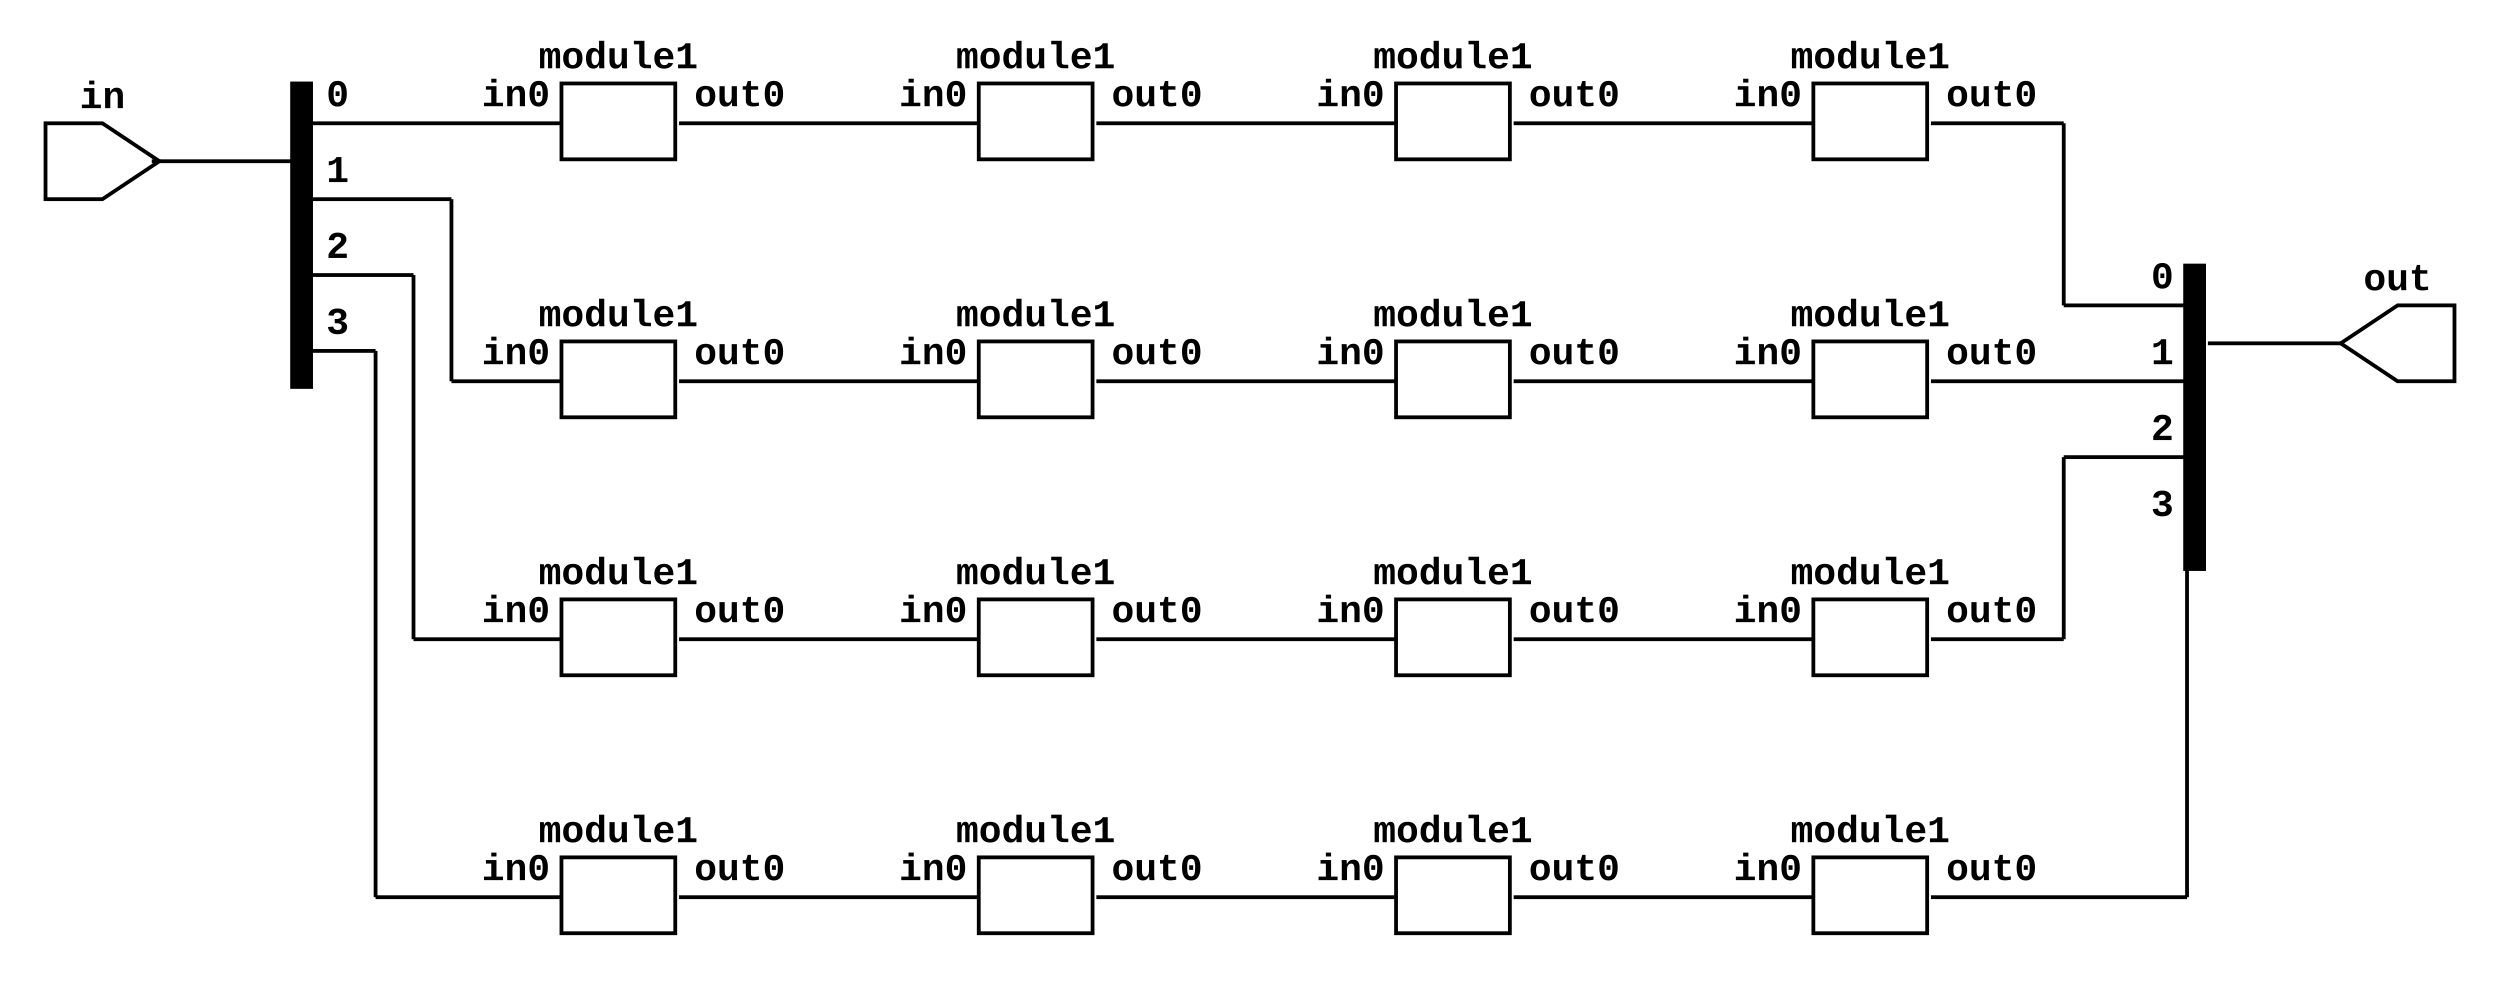
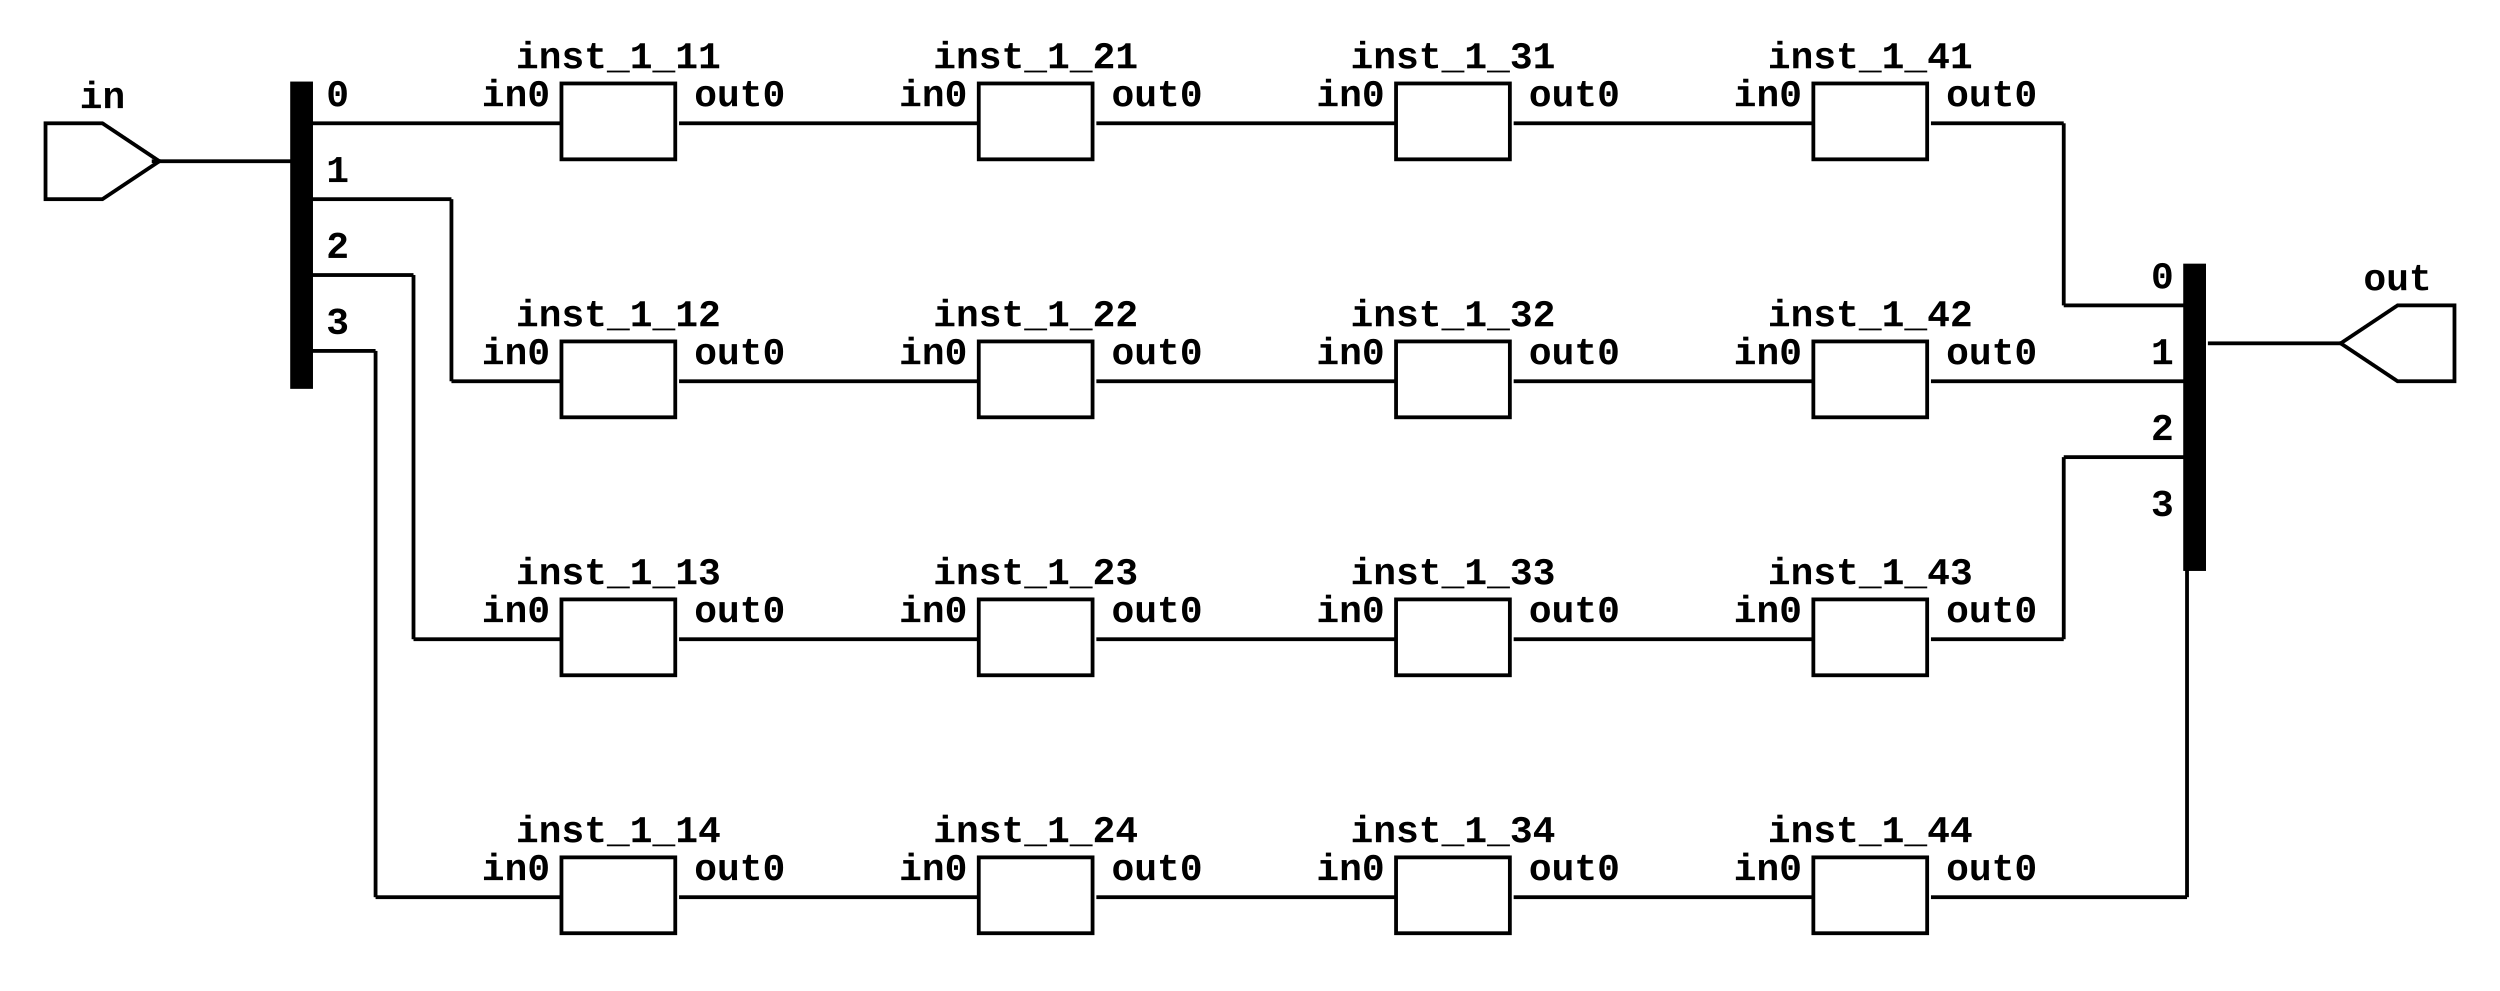
<svg xmlns="http://www.w3.org/2000/svg" xmlns:ns1="https://github.com/nturley/netlistsvg" width="659" height="261">
  <style>svg {
    stroke:#000;
    fill:none;
  }
  text {
    fill:#000;
    stroke:none;
    font-size:10px;
    font-weight: bold;
    font-family: "Courier New", monospace;
  }
  .nodelabel {
    text-anchor: middle;
  }
  .inputPortLabel {
    text-anchor: end;
  }
  .splitjoinBody {
    fill:#000;
  }</style>
  <g ns1:type="generic" transform="translate(148,22)" ns1:width="30" ns1:height="40" id="cell_inst_1_11">
-     <text x="15" y="-4" class="nodelabel cell_inst_1_11" ns1:attribute="ref">module1</text>
+     <text x="15" y="-4" class="nodelabel cell_inst_1_11" ns1:attribute="ref">inst_1_11</text>
    <rect width="30" height="20" ns1:generic="body" class="cell_inst_1_11" />
    <g transform="translate(0,10)" ns1:x="0" ns1:y="10" ns1:pid="in0" id="port_inst_1_11~in0">
      <text x="-3" y="-4" class="inputPortLabel cell_inst_1_11">in0</text>
    </g>
    <g transform="translate(30,10)" ns1:x="30" ns1:y="10" ns1:pid="out0" id="port_inst_1_11~out0">
      <text x="5" y="-4" style="fill:#000; stroke:none" class="cell_inst_1_11">out0</text>
    </g>
  </g>
  <g ns1:type="generic" transform="translate(148,90)" ns1:width="30" ns1:height="40" id="cell_inst_1_12">
-     <text x="15" y="-4" class="nodelabel cell_inst_1_12" ns1:attribute="ref">module1</text>
+     <text x="15" y="-4" class="nodelabel cell_inst_1_12" ns1:attribute="ref">inst_1_12</text>
    <rect width="30" height="20" ns1:generic="body" class="cell_inst_1_12" />
    <g transform="translate(0,10)" ns1:x="0" ns1:y="10" ns1:pid="in0" id="port_inst_1_12~in0">
      <text x="-3" y="-4" class="inputPortLabel cell_inst_1_12">in0</text>
    </g>
    <g transform="translate(30,10)" ns1:x="30" ns1:y="10" ns1:pid="out0" id="port_inst_1_12~out0">
      <text x="5" y="-4" style="fill:#000; stroke:none" class="cell_inst_1_12">out0</text>
    </g>
  </g>
  <g ns1:type="generic" transform="translate(148,158)" ns1:width="30" ns1:height="40" id="cell_inst_1_13">
-     <text x="15" y="-4" class="nodelabel cell_inst_1_13" ns1:attribute="ref">module1</text>
+     <text x="15" y="-4" class="nodelabel cell_inst_1_13" ns1:attribute="ref">inst_1_13</text>
    <rect width="30" height="20" ns1:generic="body" class="cell_inst_1_13" />
    <g transform="translate(0,10)" ns1:x="0" ns1:y="10" ns1:pid="in0" id="port_inst_1_13~in0">
      <text x="-3" y="-4" class="inputPortLabel cell_inst_1_13">in0</text>
    </g>
    <g transform="translate(30,10)" ns1:x="30" ns1:y="10" ns1:pid="out0" id="port_inst_1_13~out0">
      <text x="5" y="-4" style="fill:#000; stroke:none" class="cell_inst_1_13">out0</text>
    </g>
  </g>
  <g ns1:type="generic" transform="translate(148,226)" ns1:width="30" ns1:height="40" id="cell_inst_1_14">
-     <text x="15" y="-4" class="nodelabel cell_inst_1_14" ns1:attribute="ref">module1</text>
+     <text x="15" y="-4" class="nodelabel cell_inst_1_14" ns1:attribute="ref">inst_1_14</text>
    <rect width="30" height="20" ns1:generic="body" class="cell_inst_1_14" />
    <g transform="translate(0,10)" ns1:x="0" ns1:y="10" ns1:pid="in0" id="port_inst_1_14~in0">
      <text x="-3" y="-4" class="inputPortLabel cell_inst_1_14">in0</text>
    </g>
    <g transform="translate(30,10)" ns1:x="30" ns1:y="10" ns1:pid="out0" id="port_inst_1_14~out0">
      <text x="5" y="-4" style="fill:#000; stroke:none" class="cell_inst_1_14">out0</text>
    </g>
  </g>
  <g ns1:type="generic" transform="translate(258,22)" ns1:width="30" ns1:height="40" id="cell_inst_1_21">
-     <text x="15" y="-4" class="nodelabel cell_inst_1_21" ns1:attribute="ref">module1</text>
+     <text x="15" y="-4" class="nodelabel cell_inst_1_21" ns1:attribute="ref">inst_1_21</text>
    <rect width="30" height="20" ns1:generic="body" class="cell_inst_1_21" />
    <g transform="translate(0,10)" ns1:x="0" ns1:y="10" ns1:pid="in0" id="port_inst_1_21~in0">
      <text x="-3" y="-4" class="inputPortLabel cell_inst_1_21">in0</text>
    </g>
    <g transform="translate(30,10)" ns1:x="30" ns1:y="10" ns1:pid="out0" id="port_inst_1_21~out0">
      <text x="5" y="-4" style="fill:#000; stroke:none" class="cell_inst_1_21">out0</text>
    </g>
  </g>
  <g ns1:type="generic" transform="translate(258,90)" ns1:width="30" ns1:height="40" id="cell_inst_1_22">
-     <text x="15" y="-4" class="nodelabel cell_inst_1_22" ns1:attribute="ref">module1</text>
+     <text x="15" y="-4" class="nodelabel cell_inst_1_22" ns1:attribute="ref">inst_1_22</text>
    <rect width="30" height="20" ns1:generic="body" class="cell_inst_1_22" />
    <g transform="translate(0,10)" ns1:x="0" ns1:y="10" ns1:pid="in0" id="port_inst_1_22~in0">
      <text x="-3" y="-4" class="inputPortLabel cell_inst_1_22">in0</text>
    </g>
    <g transform="translate(30,10)" ns1:x="30" ns1:y="10" ns1:pid="out0" id="port_inst_1_22~out0">
      <text x="5" y="-4" style="fill:#000; stroke:none" class="cell_inst_1_22">out0</text>
    </g>
  </g>
  <g ns1:type="generic" transform="translate(258,158)" ns1:width="30" ns1:height="40" id="cell_inst_1_23">
-     <text x="15" y="-4" class="nodelabel cell_inst_1_23" ns1:attribute="ref">module1</text>
+     <text x="15" y="-4" class="nodelabel cell_inst_1_23" ns1:attribute="ref">inst_1_23</text>
    <rect width="30" height="20" ns1:generic="body" class="cell_inst_1_23" />
    <g transform="translate(0,10)" ns1:x="0" ns1:y="10" ns1:pid="in0" id="port_inst_1_23~in0">
      <text x="-3" y="-4" class="inputPortLabel cell_inst_1_23">in0</text>
    </g>
    <g transform="translate(30,10)" ns1:x="30" ns1:y="10" ns1:pid="out0" id="port_inst_1_23~out0">
      <text x="5" y="-4" style="fill:#000; stroke:none" class="cell_inst_1_23">out0</text>
    </g>
  </g>
  <g ns1:type="generic" transform="translate(258,226)" ns1:width="30" ns1:height="40" id="cell_inst_1_24">
-     <text x="15" y="-4" class="nodelabel cell_inst_1_24" ns1:attribute="ref">module1</text>
+     <text x="15" y="-4" class="nodelabel cell_inst_1_24" ns1:attribute="ref">inst_1_24</text>
    <rect width="30" height="20" ns1:generic="body" class="cell_inst_1_24" />
    <g transform="translate(0,10)" ns1:x="0" ns1:y="10" ns1:pid="in0" id="port_inst_1_24~in0">
      <text x="-3" y="-4" class="inputPortLabel cell_inst_1_24">in0</text>
    </g>
    <g transform="translate(30,10)" ns1:x="30" ns1:y="10" ns1:pid="out0" id="port_inst_1_24~out0">
      <text x="5" y="-4" style="fill:#000; stroke:none" class="cell_inst_1_24">out0</text>
    </g>
  </g>
  <g ns1:type="generic" transform="translate(368,22)" ns1:width="30" ns1:height="40" id="cell_inst_1_31">
-     <text x="15" y="-4" class="nodelabel cell_inst_1_31" ns1:attribute="ref">module1</text>
+     <text x="15" y="-4" class="nodelabel cell_inst_1_31" ns1:attribute="ref">inst_1_31</text>
    <rect width="30" height="20" ns1:generic="body" class="cell_inst_1_31" />
    <g transform="translate(0,10)" ns1:x="0" ns1:y="10" ns1:pid="in0" id="port_inst_1_31~in0">
      <text x="-3" y="-4" class="inputPortLabel cell_inst_1_31">in0</text>
    </g>
    <g transform="translate(30,10)" ns1:x="30" ns1:y="10" ns1:pid="out0" id="port_inst_1_31~out0">
      <text x="5" y="-4" style="fill:#000; stroke:none" class="cell_inst_1_31">out0</text>
    </g>
  </g>
  <g ns1:type="generic" transform="translate(368,90)" ns1:width="30" ns1:height="40" id="cell_inst_1_32">
-     <text x="15" y="-4" class="nodelabel cell_inst_1_32" ns1:attribute="ref">module1</text>
+     <text x="15" y="-4" class="nodelabel cell_inst_1_32" ns1:attribute="ref">inst_1_32</text>
    <rect width="30" height="20" ns1:generic="body" class="cell_inst_1_32" />
    <g transform="translate(0,10)" ns1:x="0" ns1:y="10" ns1:pid="in0" id="port_inst_1_32~in0">
      <text x="-3" y="-4" class="inputPortLabel cell_inst_1_32">in0</text>
    </g>
    <g transform="translate(30,10)" ns1:x="30" ns1:y="10" ns1:pid="out0" id="port_inst_1_32~out0">
      <text x="5" y="-4" style="fill:#000; stroke:none" class="cell_inst_1_32">out0</text>
    </g>
  </g>
  <g ns1:type="generic" transform="translate(368,158)" ns1:width="30" ns1:height="40" id="cell_inst_1_33">
-     <text x="15" y="-4" class="nodelabel cell_inst_1_33" ns1:attribute="ref">module1</text>
+     <text x="15" y="-4" class="nodelabel cell_inst_1_33" ns1:attribute="ref">inst_1_33</text>
    <rect width="30" height="20" ns1:generic="body" class="cell_inst_1_33" />
    <g transform="translate(0,10)" ns1:x="0" ns1:y="10" ns1:pid="in0" id="port_inst_1_33~in0">
      <text x="-3" y="-4" class="inputPortLabel cell_inst_1_33">in0</text>
    </g>
    <g transform="translate(30,10)" ns1:x="30" ns1:y="10" ns1:pid="out0" id="port_inst_1_33~out0">
      <text x="5" y="-4" style="fill:#000; stroke:none" class="cell_inst_1_33">out0</text>
    </g>
  </g>
  <g ns1:type="generic" transform="translate(368,226)" ns1:width="30" ns1:height="40" id="cell_inst_1_34">
-     <text x="15" y="-4" class="nodelabel cell_inst_1_34" ns1:attribute="ref">module1</text>
+     <text x="15" y="-4" class="nodelabel cell_inst_1_34" ns1:attribute="ref">inst_1_34</text>
    <rect width="30" height="20" ns1:generic="body" class="cell_inst_1_34" />
    <g transform="translate(0,10)" ns1:x="0" ns1:y="10" ns1:pid="in0" id="port_inst_1_34~in0">
      <text x="-3" y="-4" class="inputPortLabel cell_inst_1_34">in0</text>
    </g>
    <g transform="translate(30,10)" ns1:x="30" ns1:y="10" ns1:pid="out0" id="port_inst_1_34~out0">
      <text x="5" y="-4" style="fill:#000; stroke:none" class="cell_inst_1_34">out0</text>
    </g>
  </g>
  <g ns1:type="generic" transform="translate(478,22)" ns1:width="30" ns1:height="40" id="cell_inst_1_41">
-     <text x="15" y="-4" class="nodelabel cell_inst_1_41" ns1:attribute="ref">module1</text>
+     <text x="15" y="-4" class="nodelabel cell_inst_1_41" ns1:attribute="ref">inst_1_41</text>
    <rect width="30" height="20" ns1:generic="body" class="cell_inst_1_41" />
    <g transform="translate(0,10)" ns1:x="0" ns1:y="10" ns1:pid="in0" id="port_inst_1_41~in0">
      <text x="-3" y="-4" class="inputPortLabel cell_inst_1_41">in0</text>
    </g>
    <g transform="translate(30,10)" ns1:x="30" ns1:y="10" ns1:pid="out0" id="port_inst_1_41~out0">
      <text x="5" y="-4" style="fill:#000; stroke:none" class="cell_inst_1_41">out0</text>
    </g>
  </g>
  <g ns1:type="generic" transform="translate(478,90)" ns1:width="30" ns1:height="40" id="cell_inst_1_42">
-     <text x="15" y="-4" class="nodelabel cell_inst_1_42" ns1:attribute="ref">module1</text>
+     <text x="15" y="-4" class="nodelabel cell_inst_1_42" ns1:attribute="ref">inst_1_42</text>
    <rect width="30" height="20" ns1:generic="body" class="cell_inst_1_42" />
    <g transform="translate(0,10)" ns1:x="0" ns1:y="10" ns1:pid="in0" id="port_inst_1_42~in0">
      <text x="-3" y="-4" class="inputPortLabel cell_inst_1_42">in0</text>
    </g>
    <g transform="translate(30,10)" ns1:x="30" ns1:y="10" ns1:pid="out0" id="port_inst_1_42~out0">
      <text x="5" y="-4" style="fill:#000; stroke:none" class="cell_inst_1_42">out0</text>
    </g>
  </g>
  <g ns1:type="generic" transform="translate(478,158)" ns1:width="30" ns1:height="40" id="cell_inst_1_43">
-     <text x="15" y="-4" class="nodelabel cell_inst_1_43" ns1:attribute="ref">module1</text>
+     <text x="15" y="-4" class="nodelabel cell_inst_1_43" ns1:attribute="ref">inst_1_43</text>
    <rect width="30" height="20" ns1:generic="body" class="cell_inst_1_43" />
    <g transform="translate(0,10)" ns1:x="0" ns1:y="10" ns1:pid="in0" id="port_inst_1_43~in0">
      <text x="-3" y="-4" class="inputPortLabel cell_inst_1_43">in0</text>
    </g>
    <g transform="translate(30,10)" ns1:x="30" ns1:y="10" ns1:pid="out0" id="port_inst_1_43~out0">
      <text x="5" y="-4" style="fill:#000; stroke:none" class="cell_inst_1_43">out0</text>
    </g>
  </g>
  <g ns1:type="generic" transform="translate(478,226)" ns1:width="30" ns1:height="40" id="cell_inst_1_44">
-     <text x="15" y="-4" class="nodelabel cell_inst_1_44" ns1:attribute="ref">module1</text>
+     <text x="15" y="-4" class="nodelabel cell_inst_1_44" ns1:attribute="ref">inst_1_44</text>
    <rect width="30" height="20" ns1:generic="body" class="cell_inst_1_44" />
    <g transform="translate(0,10)" ns1:x="0" ns1:y="10" ns1:pid="in0" id="port_inst_1_44~in0">
      <text x="-3" y="-4" class="inputPortLabel cell_inst_1_44">in0</text>
    </g>
    <g transform="translate(30,10)" ns1:x="30" ns1:y="10" ns1:pid="out0" id="port_inst_1_44~out0">
      <text x="5" y="-4" style="fill:#000; stroke:none" class="cell_inst_1_44">out0</text>
    </g>
  </g>
  <g ns1:type="inputExt" transform="translate(12,32.5)" ns1:width="30" ns1:height="20" id="cell_in">
    <text x="15" y="-4" class="nodelabel cell_in" ns1:attribute="ref">in</text>
    <ns1:alias val="$_inputExt_" />
    <path d="M0,0 L0,20 L15,20 L30,10 L15,0 Z" class="cell_in" />
    <g ns1:x="28" ns1:y="10" ns1:pid="Y" />
  </g>
  <g ns1:type="outputExt" transform="translate(617,80.5)" ns1:width="30" ns1:height="20" id="cell_out">
    <text x="15" y="-4" class="nodelabel cell_out" ns1:attribute="ref">out</text>
    <ns1:alias val="$_outputExt_" />
    <path d="M30,0 L30,20 L15,20 L0,10 L15,0 Z" class="cell_out" />
    <g ns1:x="0" ns1:y="10" ns1:pid="A" />
  </g>
  <g ns1:type="join" transform="translate(576,70)" ns1:width="4" ns1:height="40" id="cell_$join$,6,7,8,9,">
    <rect width="5" height="80" class="splitjoinBody" ns1:generic="body" />
    <ns1:alias val="$_join_" />
    <g ns1:x="5" ns1:y="20" ns1:pid="out" />
    <g transform="translate(0,10)" ns1:x="0" ns1:y="10" ns1:pid="in0">
      <text x="-3" y="-4" class="inputPortLabel">0</text>
    </g>
    <g transform="translate(0,30)" ns1:x="0" ns1:y="10" ns1:pid="in0">
      <text x="-3" y="-4" class="inputPortLabel">1</text>
    </g>
    <g transform="translate(0,50)" ns1:x="0" ns1:y="10" ns1:pid="in0">
      <text x="-3" y="-4" class="inputPortLabel">2</text>
    </g>
    <g transform="translate(0,70)" ns1:x="0" ns1:y="10" ns1:pid="in0">
      <text x="-3" y="-4" class="inputPortLabel">3</text>
    </g>
  </g>
  <g ns1:type="split" transform="translate(77,22)" ns1:width="5" ns1:height="40" id="cell_$split$,2,3,4,5,">
    <rect width="5" height="80" class="splitjoinBody" ns1:generic="body" />
    <ns1:alias val="$_split_" />
    <g ns1:x="0" ns1:y="20" ns1:pid="in" />
    <g transform="translate(4,10)" ns1:x="4" ns1:y="10" ns1:pid="out0">
      <text x="5" y="-4">0</text>
    </g>
    <g transform="translate(4,30)" ns1:x="4" ns1:y="10" ns1:pid="out0">
      <text x="5" y="-4">1</text>
    </g>
    <g transform="translate(4,50)" ns1:x="4" ns1:y="10" ns1:pid="out0">
      <text x="5" y="-4">2</text>
    </g>
    <g transform="translate(4,70)" ns1:x="4" ns1:y="10" ns1:pid="out0">
      <text x="5" y="-4">3</text>
    </g>
  </g>
  <line x1="82" x2="148" y1="32.5" y2="32.5" class="net_2" />
  <line x1="82" x2="119" y1="52.5" y2="52.5" class="net_3" />
  <line x1="119" x2="119" y1="52.5" y2="100.5" class="net_3" />
  <line x1="119" x2="148" y1="100.5" y2="100.5" class="net_3" />
  <line x1="82" x2="109" y1="72.5" y2="72.5" class="net_4" />
  <line x1="109" x2="109" y1="72.5" y2="168.5" class="net_4" />
  <line x1="109" x2="148" y1="168.5" y2="168.5" class="net_4" />
  <line x1="82" x2="99" y1="92.5" y2="92.5" class="net_5" />
  <line x1="99" x2="99" y1="92.5" y2="236.5" class="net_5" />
  <line x1="99" x2="148" y1="236.5" y2="236.5" class="net_5" />
  <line x1="179" x2="258" y1="32.5" y2="32.5" class="net_10" />
  <line x1="179" x2="258" y1="100.5" y2="100.5" class="net_11" />
  <line x1="179" x2="258" y1="168.5" y2="168.5" class="net_12" />
  <line x1="179" x2="258" y1="236.5" y2="236.5" class="net_13" />
  <line x1="289" x2="368" y1="32.5" y2="32.5" class="net_14" />
  <line x1="289" x2="368" y1="100.5" y2="100.5" class="net_15" />
  <line x1="289" x2="368" y1="168.5" y2="168.5" class="net_16" />
  <line x1="289" x2="368" y1="236.5" y2="236.5" class="net_17" />
  <line x1="399" x2="478" y1="32.5" y2="32.5" class="net_18" />
  <line x1="399" x2="478" y1="100.5" y2="100.5" class="net_19" />
  <line x1="399" x2="478" y1="168.5" y2="168.5" class="net_20" />
  <line x1="399" x2="478" y1="236.5" y2="236.5" class="net_21" />
  <line x1="582" x2="617" y1="90.5" y2="90.5" class="net_6,7,8,9" />
  <line x1="509" x2="544" y1="32.5" y2="32.5" class="net_6" />
  <line x1="544" x2="544" y1="32.5" y2="80.5" class="net_6" />
  <line x1="544" x2="576" y1="80.5" y2="80.5" class="net_6" />
  <line x1="509" x2="576" y1="100.5" y2="100.5" class="net_7" />
  <line x1="509" x2="544" y1="168.5" y2="168.5" class="net_8" />
  <line x1="544" x2="544" y1="168.5" y2="120.5" class="net_8" />
  <line x1="544" x2="576" y1="120.5" y2="120.5" class="net_8" />
  <line x1="509" x2="576.5" y1="236.5" y2="236.5" class="net_9" />
  <line x1="576.5" x2="576.5" y1="236.5" y2="141" class="net_9" />
  <line x1="40" x2="77" y1="42.5" y2="42.5" class="net_2,3,4,5" />
</svg>
